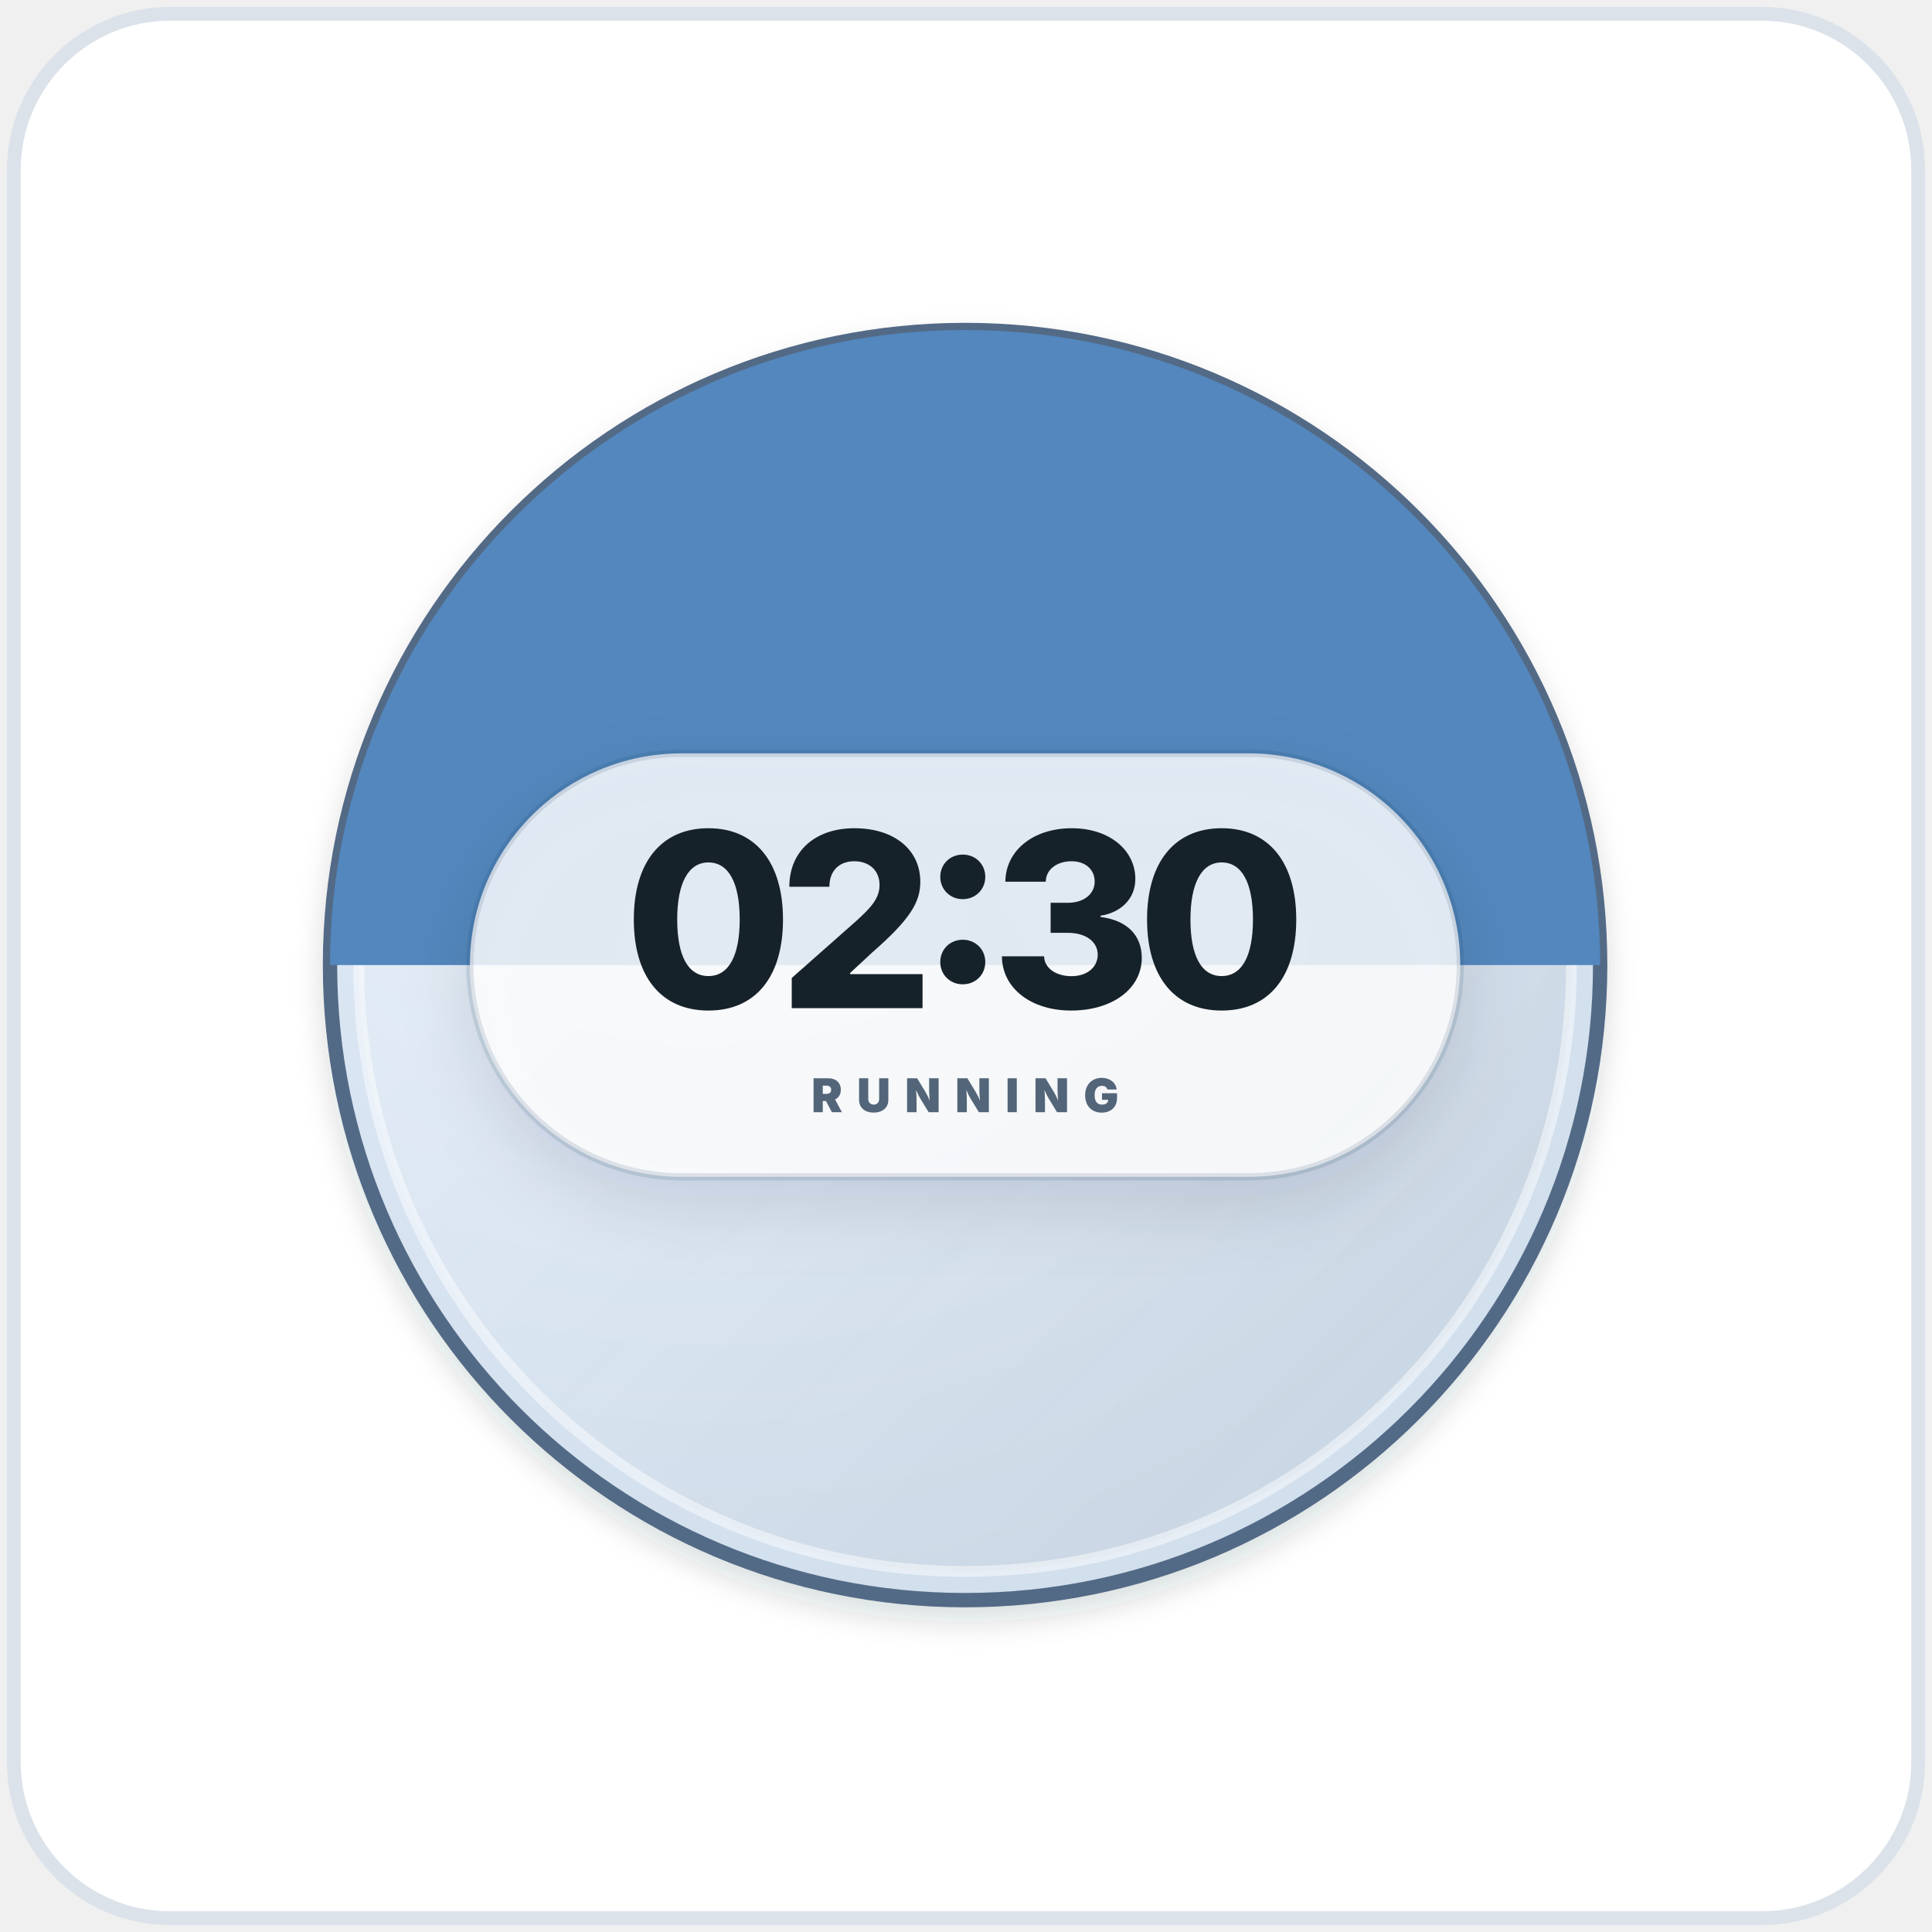
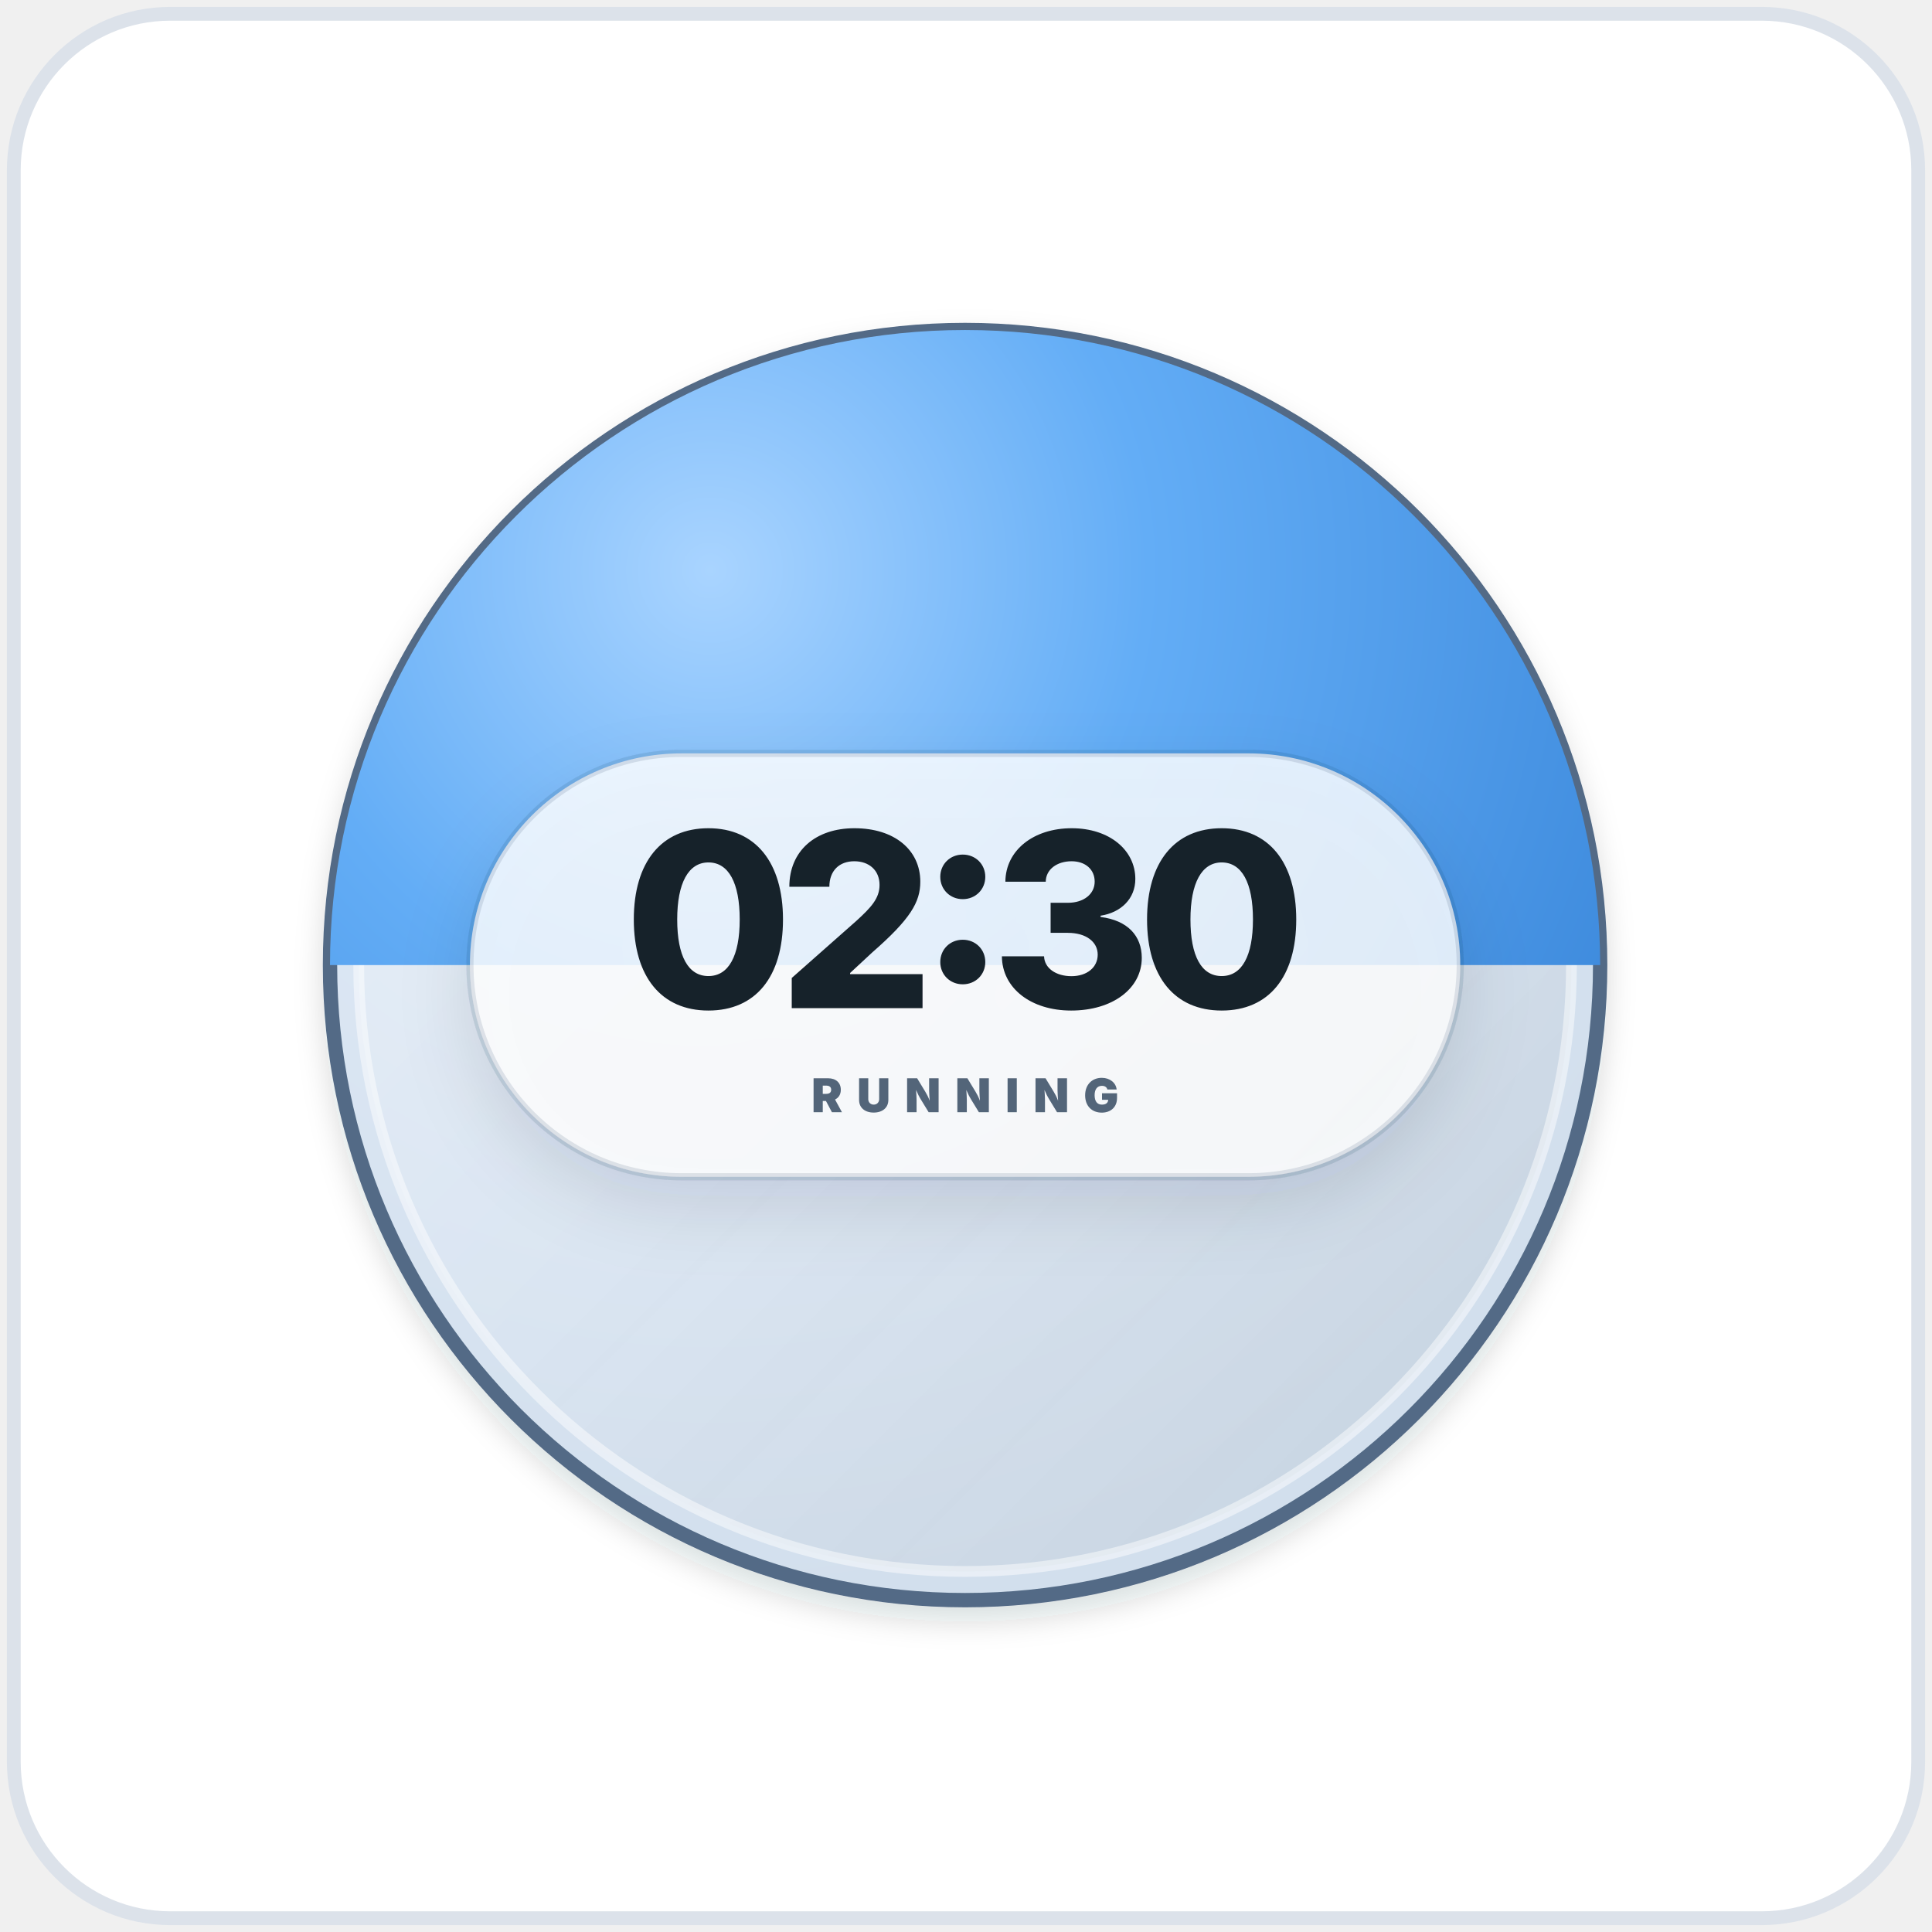
<svg xmlns="http://www.w3.org/2000/svg" viewBox="0 0 420 420" role="img" aria-label="Solid timer with a tile background and partially filled shape">
  <defs>
+     <radialGradient id="solidFill" cx="139" cy="100" r="290" gradientUnits="userSpaceOnUse">
+       <stop offset="0" stop-color="#a9d4ff" />
+       <stop offset=".42" stop-color="#63adf6" />
+       <stop offset="1" stop-color="#3b88db" />
+     </radialGradient>
    <radialGradient id="timerFace" cx="30%" cy="19%" r="82%">
      <stop offset="0" stop-color="#edf3fa" />
      <stop offset="0.42" stop-color="#dce7f4" />
      <stop offset="1" stop-color="#d2dfed" />
    </radialGradient>
    <linearGradient id="timerSheen" x1="0" y1="0" x2="1" y2="1">
      <stop offset="0" stop-color="#ffffff" stop-opacity=".36" />
      <stop offset=".48" stop-color="#ffffff" stop-opacity=".07" />
      <stop offset="1" stop-color="#000000" stop-opacity=".05" />
    </linearGradient>
    <filter id="timerShadow" x="-24%" y="-20%" width="148%" height="158%">
      <feDropShadow dx="0" dy="15" stdDeviation="13" flood-color="#1a2838" flood-opacity=".22" />
      <feDropShadow dx="0" dy="4" stdDeviation="4" flood-color="#1a2838" flood-opacity=".15" />
    </filter>
    <filter id="readoutShadow" x="-20%" y="-45%" width="140%" height="190%">
      <feDropShadow dx="0" dy="8" stdDeviation="10" flood-color="#192331" flood-opacity=".14" />
    </filter>
  </defs>
  <rect x="3" y="3" width="414" height="414" rx="34" fill="#fff" stroke="#dce2ea" stroke-width="3" />
  <g transform="translate(46 46) scale(.78)">
    <g filter="url(#timerShadow)">
      <circle cx="210" cy="210" r="177" fill="url(#timerFace)" stroke="#536b86" stroke-width="4" />
      <circle cx="210" cy="210" r="169" fill="url(#timerSheen)" stroke="#ffffff" stroke-opacity=".48" stroke-width="3" />
    </g>
-     <path d="M210 210 H33 A177 177 0 0 1 387 210 Z" fill="#5387bd" />
+     <path d="M210 210 H33 A177 177 0 0 1 387 210 Z" fill="url(#solidFill)" />
    <g filter="url(#readoutShadow)">
      <rect x="72" y="151" width="276" height="118" rx="59" fill="#ffffff" fill-opacity=".82" stroke="#17314e" stroke-opacity=".12" stroke-width="2" />
      <text x="210" y="222" text-anchor="middle" fill="#17202a" font-family="Inter,Segoe UI,Arial,sans-serif" font-size="68" font-weight="820" letter-spacing="-4">02:30</text>
      <text x="210" y="251" text-anchor="middle" fill="#536579" font-family="Inter,Segoe UI,Arial,sans-serif" font-size="13" font-weight="900" letter-spacing="4">RUNNING</text>
    </g>
  </g>
</svg>
